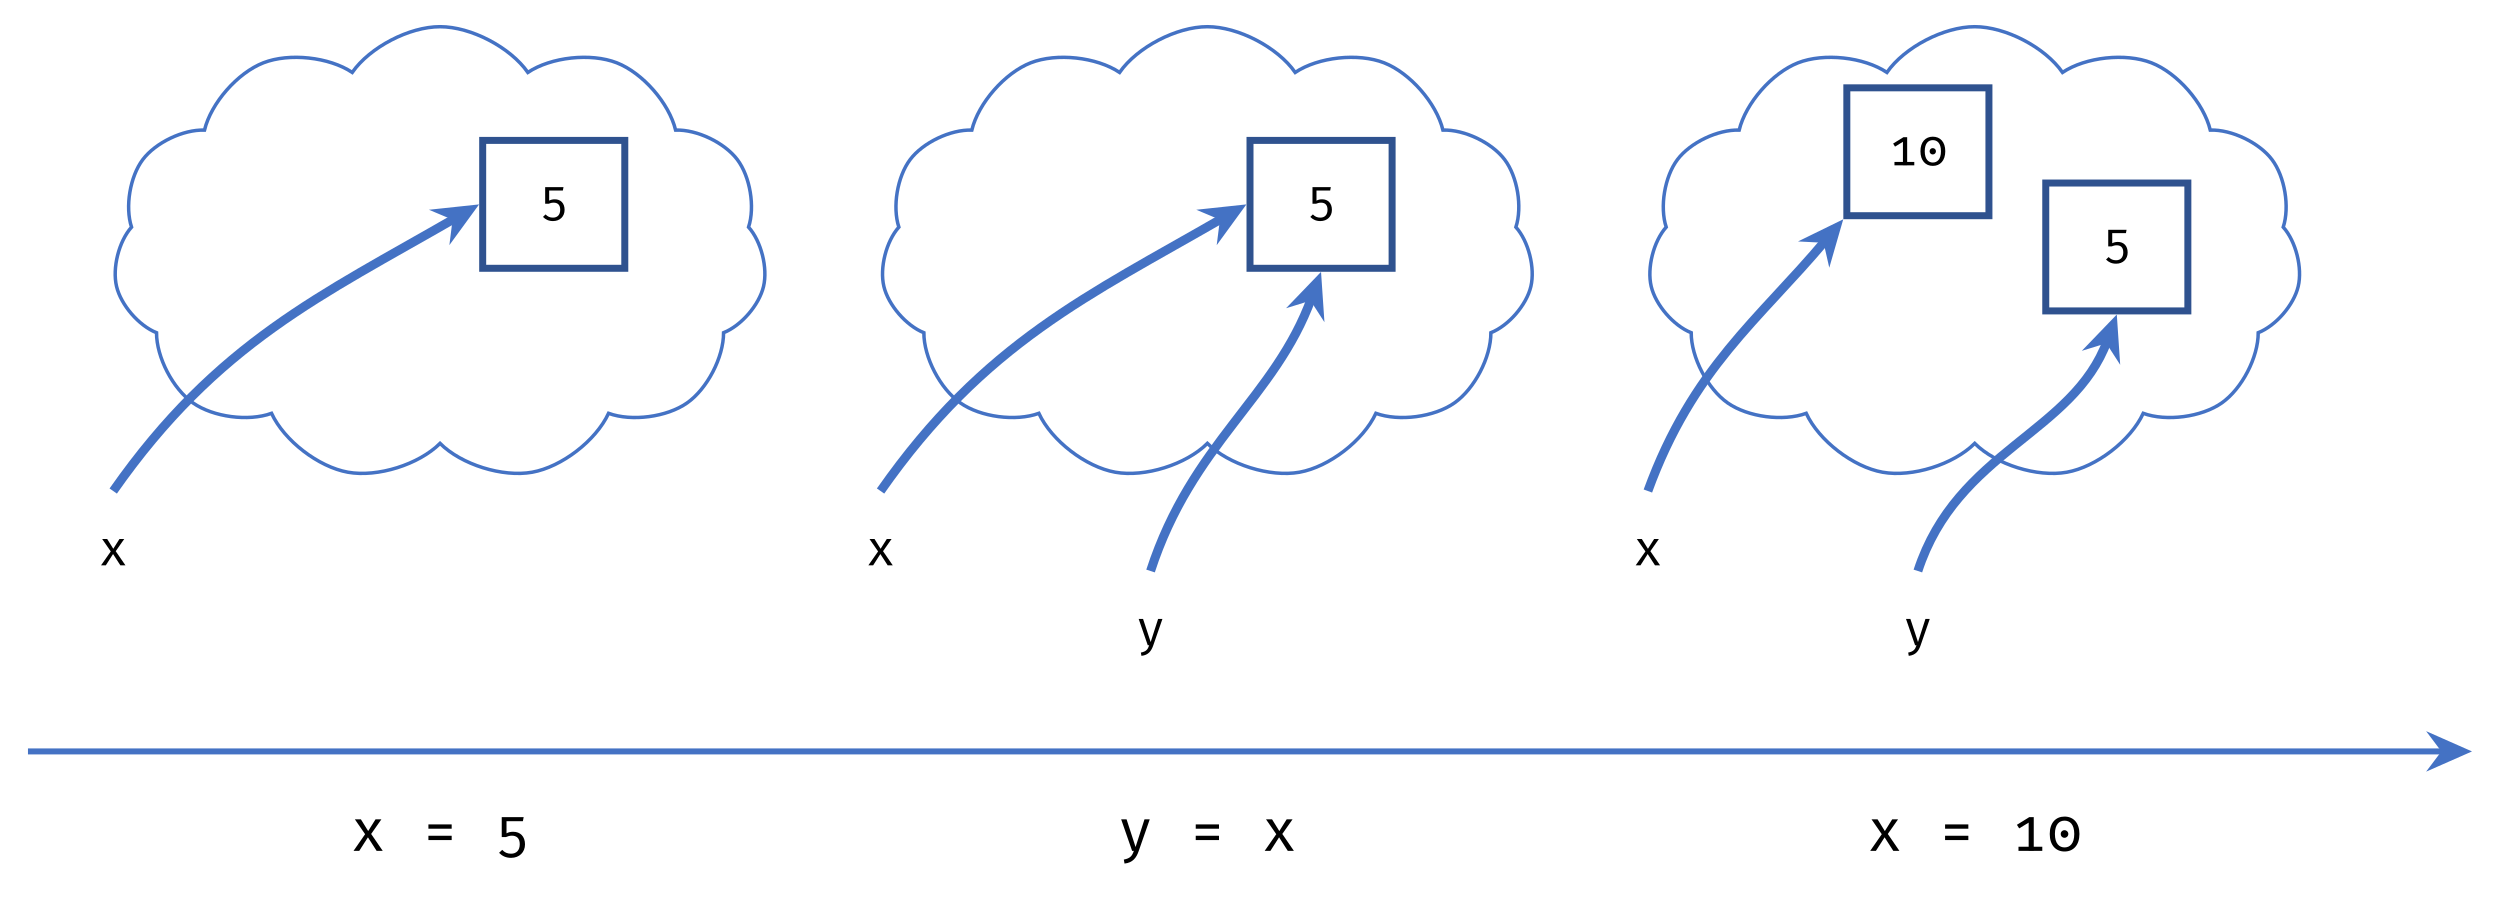
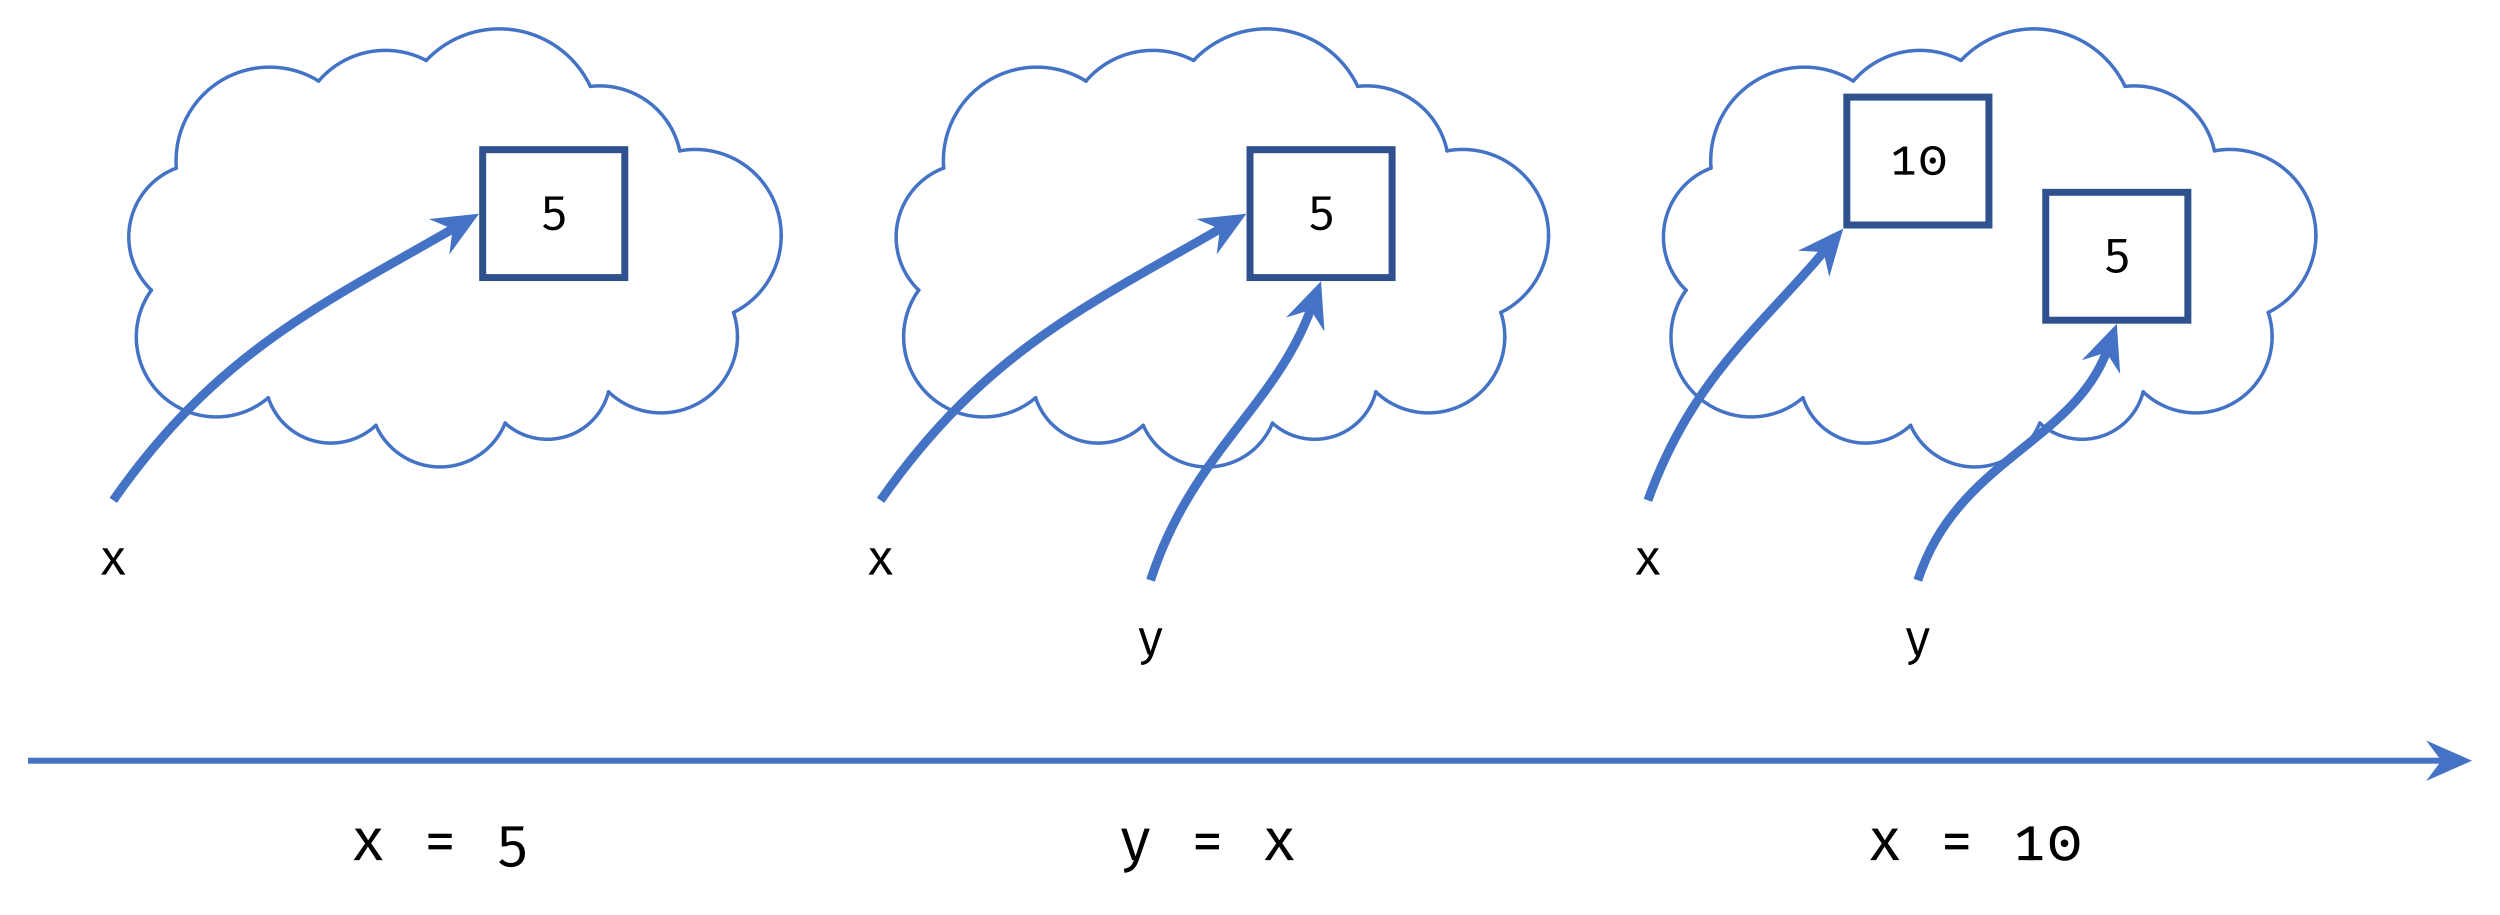
- <svg xmlns="http://www.w3.org/2000/svg" xmlns:xlink="http://www.w3.org/1999/xlink" viewBox="0 0 498.717 180.569">
+ <svg xmlns="http://www.w3.org/2000/svg" xmlns:xlink="http://www.w3.org/1999/xlink" viewBox="0 0 498.717 182.421">
  <defs>
    <g>
      <g id="glyph-0-0">
        <path d="M 4.938 -5.609 L 1.281 -5.609 L 1.281 -2.297 L 1.969 -2.297 C 2.297 -2.422 2.562 -2.516 2.984 -2.516 C 3.703 -2.516 4.281 -2.156 4.281 -1.109 C 4.281 -0.094 3.734 0.469 2.844 0.469 C 2.203 0.469 1.781 0.266 1.359 -0.172 L 0.844 0.328 C 1.359 0.844 1.969 1.156 2.844 1.156 C 4.234 1.156 5.156 0.234 5.156 -1.078 C 5.156 -2.406 4.375 -3.188 3.203 -3.188 C 2.781 -3.188 2.438 -3.109 2.078 -2.922 L 2.078 -4.938 L 4.812 -4.938 Z M 4.938 -5.609 " />
      </g>
      <g id="glyph-0-1">
        <path d="M 1.516 0 L 2.953 -2.25 L 4.406 0 L 5.422 0 L 3.484 -2.812 L 5.188 -5.25 L 4.234 -5.25 L 3 -3.297 L 1.781 -5.25 L 0.781 -5.25 L 2.5 -2.766 L 0.562 0 Z M 1.516 0 " />
      </g>
      <g id="glyph-0-2">
        <path d="M 5.359 -5.25 L 4.5 -5.25 L 3.016 -0.641 L 1.5 -5.25 L 0.625 -5.25 L 2.438 0 L 2.719 0 C 2.453 0.812 2.141 1.25 1.062 1.453 L 1.172 2.109 C 2.578 1.969 3.156 1.109 3.531 0.031 Z M 5.359 -5.25 " />
      </g>
      <g id="glyph-0-3">
        <path d="M 5.266 -0.688 L 3.844 -0.688 L 3.844 -5.609 L 3.094 -5.609 L 1.047 -4.344 L 1.422 -3.734 L 3 -4.703 L 3 -0.688 L 1.312 -0.688 L 1.312 0 L 3 0 L 3 0.016 L 3.844 0.016 L 3.844 0 L 5.266 0 Z M 5.266 -0.688 " />
      </g>
      <g id="glyph-0-4">
        <path d="M 2.984 -5.719 C 1.531 -5.719 0.516 -4.672 0.516 -2.812 C 0.516 -0.953 1.531 0.109 2.984 0.109 C 4.453 0.109 5.469 -0.953 5.469 -2.812 C 5.469 -4.672 4.453 -5.719 2.984 -5.719 Z M 2.984 -5.031 C 3.844 -5.031 4.609 -4.453 4.609 -2.812 C 4.609 -1.172 3.844 -0.562 2.984 -0.562 C 2.141 -0.562 1.375 -1.172 1.375 -2.812 C 1.375 -4.453 2.141 -5.031 2.984 -5.031 Z M 2.969 -3.438 C 2.609 -3.438 2.344 -3.156 2.344 -2.812 C 2.344 -2.453 2.609 -2.172 2.969 -2.172 C 3.344 -2.172 3.609 -2.453 3.609 -2.812 C 3.609 -3.156 3.344 -3.438 2.969 -3.438 Z M 2.969 -3.438 " />
      </g>
      <g id="glyph-1-0">
        <path d="M 1.812 0 L 3.547 -2.703 L 5.281 0 L 6.5 0 L 4.188 -3.375 L 6.234 -6.297 L 5.062 -6.297 L 3.594 -3.953 L 2.141 -6.297 L 0.938 -6.297 L 2.984 -3.328 L 0.672 0 Z M 1.812 0 " />
      </g>
      <g id="glyph-1-1">
        <path d="M 5.906 -5.281 L 1.266 -5.281 L 1.266 -4.422 L 5.906 -4.422 Z M 5.906 -3.016 L 1.266 -3.016 L 1.266 -2.156 L 5.906 -2.156 Z M 5.906 -3.016 " />
      </g>
      <g id="glyph-1-2">
        <path d="M 5.922 -6.734 L 1.547 -6.734 L 1.547 -2.75 L 2.359 -2.75 C 2.75 -2.906 3.078 -3.031 3.578 -3.031 C 4.453 -3.031 5.141 -2.578 5.141 -1.328 C 5.141 -0.109 4.469 0.562 3.406 0.562 C 2.641 0.562 2.125 0.312 1.641 -0.203 L 1.016 0.391 C 1.641 1.016 2.359 1.391 3.406 1.391 C 5.062 1.391 6.188 0.281 6.188 -1.297 C 6.188 -2.875 5.25 -3.812 3.844 -3.812 C 3.328 -3.812 2.922 -3.734 2.5 -3.5 L 2.5 -5.922 L 5.766 -5.922 Z M 5.922 -6.734 " />
      </g>
      <g id="glyph-1-3">
        <path d="M 6.438 -6.297 L 5.391 -6.297 L 3.609 -0.766 L 1.812 -6.297 L 0.734 -6.297 L 2.922 0 L 3.266 0 C 2.938 0.969 2.562 1.5 1.266 1.734 L 1.406 2.531 C 3.078 2.359 3.797 1.328 4.234 0.031 Z M 6.438 -6.297 " />
      </g>
      <g id="glyph-1-4">
        <path d="M 6.312 -0.828 L 4.609 -0.828 L 4.609 -6.734 L 3.719 -6.734 L 1.25 -5.203 L 1.703 -4.484 L 3.594 -5.641 L 3.594 -0.828 L 1.562 -0.828 L 1.562 0 L 3.594 0 L 3.594 0.016 L 4.609 0.016 L 4.609 0 L 6.312 0 Z M 6.312 -0.828 " />
      </g>
      <g id="glyph-1-5">
        <path d="M 3.578 -6.844 C 1.828 -6.844 0.625 -5.594 0.625 -3.375 C 0.625 -1.141 1.828 0.125 3.578 0.125 C 5.344 0.125 6.547 -1.141 6.547 -3.375 C 6.547 -5.594 5.344 -6.844 3.578 -6.844 Z M 3.578 -6.031 C 4.609 -6.031 5.516 -5.328 5.516 -3.375 C 5.516 -1.406 4.609 -0.688 3.578 -0.688 C 2.562 -0.688 1.656 -1.406 1.656 -3.375 C 1.656 -5.328 2.562 -6.031 3.578 -6.031 Z M 3.562 -4.125 C 3.125 -4.125 2.812 -3.797 2.812 -3.375 C 2.812 -2.938 3.125 -2.609 3.562 -2.609 C 4 -2.609 4.328 -2.938 4.328 -3.375 C 4.328 -3.797 4 -4.125 3.562 -4.125 Z M 3.562 -4.125 " />
      </g>
    </g>
    <clipPath id="clip-0">
-       <path clip-rule="nonzero" d="M 468 130 L 498.719 130 L 498.719 170 L 468 170 Z M 468 130 " />
+       <path clip-rule="nonzero" d="M 468 132 L 498.719 132 L 498.719 172 L 468 172 Z M 468 132 " />
    </clipPath>
  </defs>
-   <path fill="none" stroke-width="1.196" stroke-linecap="butt" stroke-linejoin="miter" stroke="rgb(26.668%,44.707%,76.862%)" stroke-opacity="1" stroke-miterlimit="10" d="M -82.206 -99.214 L 399.681 -99.214 " transform="matrix(1,0,0,-1,87.784,50.684)" />
-   <path fill-rule="nonzero" fill="rgb(26.668%,44.707%,76.862%)" fill-opacity="1" d="M 491.652 149.898 L 485.832 147.328 L 487.766 149.898 L 485.832 152.465 Z M 491.652 149.898 " />
+   <path fill="none" stroke-width="1.196" stroke-linecap="butt" stroke-linejoin="miter" stroke="rgb(26.668%,44.707%,76.862%)" stroke-opacity="1" stroke-miterlimit="10" d="M -82.206 -99.214 L 399.681 -99.214 " transform="matrix(1,0,0,-1,87.784,52.536)" />
+   <path fill-rule="nonzero" fill="rgb(26.668%,44.707%,76.862%)" fill-opacity="1" d="M 491.652 151.75 L 485.832 149.184 L 487.766 151.75 L 485.832 154.316 Z M 491.652 151.75 " />
  <g clip-path="url(#clip-0)">
-     <path fill="none" stroke-width="1.196" stroke-linecap="butt" stroke-linejoin="miter" stroke="rgb(26.668%,44.707%,76.862%)" stroke-opacity="1" stroke-miterlimit="10" d="M 7.58 -0.001 L 1.76 2.57 L 3.693 -0.001 L 1.76 -2.567 Z M 7.58 -0.001 " transform="matrix(1,0,0,-1,484.0725,149.8978)" />
+     <path fill="none" stroke-width="1.196" stroke-linecap="butt" stroke-linejoin="miter" stroke="rgb(26.668%,44.707%,76.862%)" stroke-opacity="1" stroke-miterlimit="10" d="M 7.58 -0 L 1.76 2.566 L 3.693 -0 L 1.76 -2.567 Z M 7.58 -0 " transform="matrix(1,0,0,-1,484.0725,151.7498)" />
  </g>
-   <path fill="none" stroke-width="0.697" stroke-linecap="butt" stroke-linejoin="miter" stroke="rgb(26.668%,44.707%,76.862%)" stroke-opacity="1" stroke-miterlimit="10" d="M 17.517 36.239 C 13.989 41.274 6.146 45.356 0.001 45.356 C -6.147 45.356 -13.991 41.274 -17.518 36.239 C -22.136 39.313 -30.073 40.172 -35.241 38.157 C -40.413 36.137 -45.682 30.125 -46.991 24.731 C -51.237 24.875 -56.749 22.239 -59.304 18.844 C -61.854 15.45 -62.862 9.414 -61.546 5.375 C -64.073 2.539 -65.409 -2.757 -64.534 -6.453 C -63.659 -10.148 -60.089 -14.285 -56.561 -15.687 C -56.561 -20.605 -53.3 -26.878 -49.276 -29.699 C -45.253 -32.519 -38.237 -33.449 -33.616 -31.773 C -31.096 -37.207 -24.268 -42.464 -18.37 -43.519 C -12.472 -44.57 -4.245 -41.996 0.001 -37.769 C 4.243 -41.996 12.47 -44.57 18.368 -43.519 C 24.267 -42.468 31.095 -37.207 33.618 -31.773 C 38.236 -33.449 45.247 -32.523 49.271 -29.703 C 53.294 -26.882 56.56 -20.605 56.56 -15.687 C 60.087 -14.285 63.657 -10.152 64.532 -6.457 C 65.407 -2.761 64.071 2.539 61.544 5.375 C 62.864 9.414 61.861 15.442 59.31 18.836 C 56.755 22.231 51.236 24.875 46.993 24.731 C 45.681 30.125 40.423 36.137 35.251 38.157 C 30.079 40.172 22.138 39.317 17.517 36.239 Z M 17.517 36.239 " transform="matrix(1,0,0,-1,87.784,50.684)" />
-   <path fill-rule="nonzero" fill="rgb(100%,100%,100%)" fill-opacity="1" stroke-width="1.395" stroke-linecap="butt" stroke-linejoin="miter" stroke="rgb(18.43%,32.158%,56.078%)" stroke-opacity="1" stroke-miterlimit="10" d="M 8.505 -2.836 L 36.853 -2.836 L 36.853 22.676 L 8.505 22.676 Z M 8.505 -2.836 " transform="matrix(1,0,0,-1,87.784,50.684)" />
+   <path fill="none" stroke-width="0.697" stroke-linecap="round" stroke-linejoin="miter" stroke="rgb(26.668%,44.707%,76.862%)" stroke-opacity="1" stroke-miterlimit="10" d="M 68.06 5.559 C 68.06 11.692 64.786 17.36 59.478 20.427 C 55.954 22.462 51.821 23.177 47.818 22.446 " transform="matrix(1,0,0,-1,87.784,52.536)" />
+   <path fill="none" stroke-width="0.697" stroke-linecap="round" stroke-linejoin="miter" stroke="rgb(26.668%,44.707%,76.862%)" stroke-opacity="1" stroke-miterlimit="10" d="M 58.556 -9.804 C 64.38 -6.902 68.064 -0.952 68.064 5.556 " transform="matrix(1,0,0,-1,87.784,52.536)" />
+   <path fill="none" stroke-width="0.697" stroke-linecap="round" stroke-linejoin="miter" stroke="rgb(26.668%,44.707%,76.862%)" stroke-opacity="1" stroke-miterlimit="10" d="M 47.821 22.446 C 46.068 30.677 38.357 36.235 29.993 35.302 " transform="matrix(1,0,0,-1,87.784,52.536)" />
+   <path fill="none" stroke-width="0.697" stroke-linecap="round" stroke-linejoin="miter" stroke="rgb(26.668%,44.707%,76.862%)" stroke-opacity="1" stroke-miterlimit="10" d="M 29.989 35.302 C 26.919 41.782 20.622 46.134 13.474 46.716 C 7.4 47.208 1.427 44.911 -2.753 40.477 " transform="matrix(1,0,0,-1,87.784,52.536)" />
+   <path fill="none" stroke-width="0.697" stroke-linecap="round" stroke-linejoin="miter" stroke="rgb(26.668%,44.707%,76.862%)" stroke-opacity="1" stroke-miterlimit="10" d="M -2.757 40.477 C -9.991 44.274 -18.897 42.571 -24.218 36.368 " transform="matrix(1,0,0,-1,87.784,52.536)" />
+   <path fill="none" stroke-width="0.697" stroke-linecap="round" stroke-linejoin="miter" stroke="rgb(26.668%,44.707%,76.862%)" stroke-opacity="1" stroke-miterlimit="10" d="M -24.221 36.368 C -32.999 41.774 -44.491 39.04 -49.897 30.266 C -51.971 26.899 -52.921 22.954 -52.608 19.013 " transform="matrix(1,0,0,-1,87.784,52.536)" />
+   <path fill="none" stroke-width="0.697" stroke-linecap="round" stroke-linejoin="miter" stroke="rgb(26.668%,44.707%,76.862%)" stroke-opacity="1" stroke-miterlimit="10" d="M -52.604 19.009 C -60.202 16.118 -64.018 7.614 -61.128 0.016 C -60.354 -2.011 -59.143 -3.843 -57.581 -5.351 " transform="matrix(1,0,0,-1,87.784,52.536)" />
+   <path fill="none" stroke-width="0.697" stroke-linecap="round" stroke-linejoin="miter" stroke="rgb(26.668%,44.707%,76.862%)" stroke-opacity="1" stroke-miterlimit="10" d="M -57.585 -5.351 C -62.733 -12.503 -61.108 -22.48 -53.956 -27.632 C -47.987 -31.929 -39.858 -31.593 -34.264 -26.819 " transform="matrix(1,0,0,-1,87.784,52.536)" />
+   <path fill="none" stroke-width="0.697" stroke-linecap="round" stroke-linejoin="miter" stroke="rgb(26.668%,44.707%,76.862%)" stroke-opacity="1" stroke-miterlimit="10" d="M -34.264 -26.823 C -32.796 -31.28 -29.061 -34.624 -24.464 -35.581 C -20.276 -36.456 -15.925 -35.237 -12.8 -32.316 " transform="matrix(1,0,0,-1,87.784,52.536)" />
+   <path fill="none" stroke-width="0.697" stroke-linecap="round" stroke-linejoin="miter" stroke="rgb(26.668%,44.707%,76.862%)" stroke-opacity="1" stroke-miterlimit="10" d="M -12.796 -32.319 C -9.639 -39.386 -1.35 -42.554 5.716 -39.394 C 9.017 -37.921 11.626 -35.222 12.986 -31.87 " transform="matrix(1,0,0,-1,87.784,52.536)" />
+   <path fill="none" stroke-width="0.697" stroke-linecap="round" stroke-linejoin="miter" stroke="rgb(26.668%,44.707%,76.862%)" stroke-opacity="1" stroke-miterlimit="10" d="M 12.986 -31.87 C 18.154 -36.523 26.111 -36.109 30.763 -30.941 C 32.126 -29.429 33.103 -27.605 33.607 -25.636 " transform="matrix(1,0,0,-1,87.784,52.536)" />
+   <path fill="none" stroke-width="0.697" stroke-linecap="round" stroke-linejoin="miter" stroke="rgb(26.668%,44.707%,76.862%)" stroke-opacity="1" stroke-miterlimit="10" d="M 59.333 -14.609 C 59.333 -12.976 59.068 -11.355 58.556 -9.804 " transform="matrix(1,0,0,-1,87.784,52.536)" />
+   <path fill="none" stroke-width="0.697" stroke-linecap="round" stroke-linejoin="miter" stroke="rgb(26.668%,44.707%,76.862%)" stroke-opacity="1" stroke-miterlimit="10" d="M 33.607 -25.636 C 39.7 -31.433 49.337 -31.194 55.134 -25.105 C 57.829 -22.273 59.333 -18.515 59.333 -14.605 " transform="matrix(1,0,0,-1,87.784,52.536)" />
+   <path fill-rule="nonzero" fill="rgb(100%,100%,100%)" fill-opacity="1" stroke-width="1.395" stroke-linecap="butt" stroke-linejoin="miter" stroke="rgb(18.43%,32.158%,56.078%)" stroke-opacity="1" stroke-miterlimit="10" d="M 8.505 -2.835 L 36.853 -2.835 L 36.853 22.677 L 8.505 22.677 Z M 8.505 -2.835 " transform="matrix(1,0,0,-1,87.784,52.536)" />
  <g fill="rgb(0%,0%,0%)" fill-opacity="1">
-     <use xlink:href="#glyph-0-0" x="107.472" y="42.945" />
+     <use xlink:href="#glyph-0-0" x="107.472" y="44.797" />
  </g>
  <g fill="rgb(0%,0%,0%)" fill-opacity="1">
-     <use xlink:href="#glyph-0-1" x="19.598" y="112.77" />
+     <use xlink:href="#glyph-0-1" x="19.598" y="114.622" />
  </g>
-   <path fill="none" stroke-width="1.793" stroke-linecap="butt" stroke-linejoin="miter" stroke="rgb(26.668%,44.707%,76.862%)" stroke-opacity="1" stroke-miterlimit="10" d="M -65.198 -47.269 C -44.421 -17.601 -23.561 -8.191 2.997 7.145 " transform="matrix(1,0,0,-1,87.784,50.684)" />
-   <path fill-rule="nonzero" fill="rgb(26.668%,44.707%,76.862%)" fill-opacity="1" stroke-width="1.531" stroke-linecap="butt" stroke-linejoin="miter" stroke="rgb(26.668%,44.707%,76.862%)" stroke-opacity="1" stroke-miterlimit="10" d="M 7.161 -0.002 L 2.251 2.174 L 3.901 -0 L 2.253 -2.175 Z M 7.161 -0.002 " transform="matrix(0.86601,-0.49998,-0.49998,-0.86601,87.73517,45.29778)" />
+   <path fill="none" stroke-width="1.793" stroke-linecap="butt" stroke-linejoin="miter" stroke="rgb(26.668%,44.707%,76.862%)" stroke-opacity="1" stroke-miterlimit="10" d="M -65.198 -47.273 C -44.421 -17.601 -23.561 -8.191 2.997 7.145 " transform="matrix(1,0,0,-1,87.784,52.536)" />
+   <path fill-rule="nonzero" fill="rgb(26.668%,44.707%,76.862%)" fill-opacity="1" stroke-width="1.531" stroke-linecap="butt" stroke-linejoin="miter" stroke="rgb(26.668%,44.707%,76.862%)" stroke-opacity="1" stroke-miterlimit="10" d="M 7.161 -0.001 L 2.252 2.175 L 3.901 0 L 2.253 -2.174 Z M 7.161 -0.001 " transform="matrix(0.86601,-0.49998,-0.49998,-0.86601,87.73517,47.14978)" />
  <g fill="rgb(0%,0%,0%)" fill-opacity="1">
-     <use xlink:href="#glyph-1-0" x="69.851" y="169.739" />
+     <use xlink:href="#glyph-1-0" x="69.851" y="171.591" />
  </g>
  <g fill="rgb(0%,0%,0%)" fill-opacity="1">
-     <use xlink:href="#glyph-1-1" x="84.197" y="169.739" />
+     <use xlink:href="#glyph-1-1" x="84.197" y="171.591" />
  </g>
  <g fill="rgb(0%,0%,0%)" fill-opacity="1">
-     <use xlink:href="#glyph-1-2" x="98.543" y="169.739" />
+     <use xlink:href="#glyph-1-2" x="98.543" y="171.591" />
  </g>
-   <path fill="none" stroke-width="0.697" stroke-linecap="butt" stroke-linejoin="miter" stroke="rgb(26.668%,44.707%,76.862%)" stroke-opacity="1" stroke-miterlimit="10" d="M 170.591 36.239 C 167.064 41.274 159.22 45.356 153.071 45.356 C 146.927 45.356 139.083 41.274 135.556 36.239 C 130.939 39.313 123.001 40.172 117.829 38.157 C 112.661 36.137 107.392 30.125 106.079 24.731 C 101.833 24.875 96.321 22.239 93.771 18.844 C 91.216 15.45 90.208 9.414 91.525 5.375 C 89.001 2.539 87.661 -2.757 88.536 -6.453 C 89.411 -10.148 92.986 -14.285 96.513 -15.687 C 96.509 -20.605 99.771 -26.878 103.798 -29.699 C 107.821 -32.519 114.837 -33.449 119.454 -31.773 C 121.978 -37.207 128.806 -42.464 134.704 -43.519 C 140.599 -44.57 148.829 -41.996 153.071 -37.769 C 157.318 -41.996 165.544 -44.57 171.439 -43.519 C 177.337 -42.468 184.169 -37.207 186.689 -31.773 C 191.31 -33.449 198.318 -32.523 202.341 -29.703 C 206.368 -26.882 209.634 -20.605 209.63 -15.687 C 213.161 -14.285 216.732 -10.152 217.607 -6.457 C 218.482 -2.761 217.142 2.539 214.618 5.375 C 215.935 9.414 214.935 15.442 212.38 18.836 C 209.829 22.231 204.31 24.875 200.064 24.731 C 198.751 30.125 193.493 36.137 188.321 38.157 C 183.15 40.172 175.208 39.317 170.591 36.239 Z M 170.591 36.239 " transform="matrix(1,0,0,-1,87.784,50.684)" />
-   <path fill-rule="nonzero" fill="rgb(100%,100%,100%)" fill-opacity="1" stroke-width="1.395" stroke-linecap="butt" stroke-linejoin="miter" stroke="rgb(18.43%,32.158%,56.078%)" stroke-opacity="1" stroke-miterlimit="10" d="M 161.575 -2.836 L 189.923 -2.836 L 189.923 22.676 L 161.575 22.676 Z M 161.575 -2.836 " transform="matrix(1,0,0,-1,87.784,50.684)" />
+   <path fill="none" stroke-width="0.697" stroke-linecap="round" stroke-linejoin="miter" stroke="rgb(26.668%,44.707%,76.862%)" stroke-opacity="1" stroke-miterlimit="10" d="M 221.134 5.559 C 221.134 11.692 217.861 17.36 212.548 20.427 C 209.029 22.462 204.892 23.177 200.892 22.446 " transform="matrix(1,0,0,-1,87.784,52.536)" />
+   <path fill="none" stroke-width="0.697" stroke-linecap="round" stroke-linejoin="miter" stroke="rgb(26.668%,44.707%,76.862%)" stroke-opacity="1" stroke-miterlimit="10" d="M 211.63 -9.804 C 217.454 -6.902 221.138 -0.952 221.138 5.556 " transform="matrix(1,0,0,-1,87.784,52.536)" />
+   <path fill="none" stroke-width="0.697" stroke-linecap="round" stroke-linejoin="miter" stroke="rgb(26.668%,44.707%,76.862%)" stroke-opacity="1" stroke-miterlimit="10" d="M 200.892 22.446 C 199.142 30.677 191.431 36.235 183.068 35.302 " transform="matrix(1,0,0,-1,87.784,52.536)" />
+   <path fill="none" stroke-width="0.697" stroke-linecap="round" stroke-linejoin="miter" stroke="rgb(26.668%,44.707%,76.862%)" stroke-opacity="1" stroke-miterlimit="10" d="M 183.064 35.302 C 179.993 41.782 173.693 46.134 166.548 46.716 C 160.474 47.208 154.501 44.911 150.318 40.477 " transform="matrix(1,0,0,-1,87.784,52.536)" />
+   <path fill="none" stroke-width="0.697" stroke-linecap="round" stroke-linejoin="miter" stroke="rgb(26.668%,44.707%,76.862%)" stroke-opacity="1" stroke-miterlimit="10" d="M 150.318 40.477 C 143.079 44.274 134.177 42.571 128.853 36.368 " transform="matrix(1,0,0,-1,87.784,52.536)" />
+   <path fill="none" stroke-width="0.697" stroke-linecap="round" stroke-linejoin="miter" stroke="rgb(26.668%,44.707%,76.862%)" stroke-opacity="1" stroke-miterlimit="10" d="M 128.849 36.368 C 120.075 41.774 108.579 39.04 103.177 30.266 C 101.103 26.899 100.153 22.954 100.462 19.013 " transform="matrix(1,0,0,-1,87.784,52.536)" />
+   <path fill="none" stroke-width="0.697" stroke-linecap="round" stroke-linejoin="miter" stroke="rgb(26.668%,44.707%,76.862%)" stroke-opacity="1" stroke-miterlimit="10" d="M 100.466 19.009 C 92.868 16.118 89.056 7.614 91.946 0.016 C 92.716 -2.011 93.931 -3.843 95.489 -5.351 " transform="matrix(1,0,0,-1,87.784,52.536)" />
+   <path fill="none" stroke-width="0.697" stroke-linecap="round" stroke-linejoin="miter" stroke="rgb(26.668%,44.707%,76.862%)" stroke-opacity="1" stroke-miterlimit="10" d="M 95.489 -5.351 C 90.337 -12.503 91.962 -22.48 99.118 -27.632 C 105.083 -31.929 113.216 -31.593 118.806 -26.819 " transform="matrix(1,0,0,-1,87.784,52.536)" />
+   <path fill="none" stroke-width="0.697" stroke-linecap="round" stroke-linejoin="miter" stroke="rgb(26.668%,44.707%,76.862%)" stroke-opacity="1" stroke-miterlimit="10" d="M 118.81 -26.823 C 120.275 -31.28 124.013 -34.624 128.611 -35.581 C 132.798 -36.456 137.15 -35.237 140.275 -32.316 " transform="matrix(1,0,0,-1,87.784,52.536)" />
+   <path fill="none" stroke-width="0.697" stroke-linecap="round" stroke-linejoin="miter" stroke="rgb(26.668%,44.707%,76.862%)" stroke-opacity="1" stroke-miterlimit="10" d="M 140.279 -32.319 C 143.435 -39.386 151.724 -42.554 158.79 -39.394 C 162.091 -37.921 164.696 -35.222 166.056 -31.87 " transform="matrix(1,0,0,-1,87.784,52.536)" />
+   <path fill="none" stroke-width="0.697" stroke-linecap="round" stroke-linejoin="miter" stroke="rgb(26.668%,44.707%,76.862%)" stroke-opacity="1" stroke-miterlimit="10" d="M 166.06 -31.87 C 171.224 -36.523 179.185 -36.109 183.837 -30.941 C 185.2 -29.429 186.177 -27.605 186.681 -25.636 " transform="matrix(1,0,0,-1,87.784,52.536)" />
+   <path fill="none" stroke-width="0.697" stroke-linecap="round" stroke-linejoin="miter" stroke="rgb(26.668%,44.707%,76.862%)" stroke-opacity="1" stroke-miterlimit="10" d="M 212.404 -14.609 C 212.404 -12.976 212.142 -11.355 211.626 -9.804 " transform="matrix(1,0,0,-1,87.784,52.536)" />
+   <path fill="none" stroke-width="0.697" stroke-linecap="round" stroke-linejoin="miter" stroke="rgb(26.668%,44.707%,76.862%)" stroke-opacity="1" stroke-miterlimit="10" d="M 186.681 -25.636 C 192.771 -31.433 202.411 -31.194 208.208 -25.105 C 210.9 -22.273 212.404 -18.515 212.404 -14.605 " transform="matrix(1,0,0,-1,87.784,52.536)" />
+   <path fill-rule="nonzero" fill="rgb(100%,100%,100%)" fill-opacity="1" stroke-width="1.395" stroke-linecap="butt" stroke-linejoin="miter" stroke="rgb(18.43%,32.158%,56.078%)" stroke-opacity="1" stroke-miterlimit="10" d="M 161.575 -2.835 L 189.923 -2.835 L 189.923 22.677 L 161.575 22.677 Z M 161.575 -2.835 " transform="matrix(1,0,0,-1,87.784,52.536)" />
  <g fill="rgb(0%,0%,0%)" fill-opacity="1">
-     <use xlink:href="#glyph-0-0" x="260.543" y="42.945" />
+     <use xlink:href="#glyph-0-0" x="260.543" y="44.797" />
  </g>
  <g fill="rgb(0%,0%,0%)" fill-opacity="1">
-     <use xlink:href="#glyph-0-1" x="172.669" y="112.77" />
+     <use xlink:href="#glyph-0-1" x="172.669" y="114.622" />
  </g>
  <g fill="rgb(0%,0%,0%)" fill-opacity="1">
-     <use xlink:href="#glyph-0-2" x="226.527" y="128.724" />
+     <use xlink:href="#glyph-0-2" x="226.527" y="130.576" />
  </g>
-   <path fill="none" stroke-width="1.793" stroke-linecap="butt" stroke-linejoin="miter" stroke="rgb(26.668%,44.707%,76.862%)" stroke-opacity="1" stroke-miterlimit="10" d="M 87.876 -47.269 C 108.65 -17.601 129.509 -8.191 156.071 7.145 " transform="matrix(1,0,0,-1,87.784,50.684)" />
-   <path fill-rule="nonzero" fill="rgb(26.668%,44.707%,76.862%)" fill-opacity="1" stroke-width="1.531" stroke-linecap="butt" stroke-linejoin="miter" stroke="rgb(26.668%,44.707%,76.862%)" stroke-opacity="1" stroke-miterlimit="10" d="M 7.159 -0 L 2.253 2.174 L 3.902 -0.001 L 2.254 -2.175 Z M 7.159 -0 " transform="matrix(0.86601,-0.49998,-0.49998,-0.86601,240.8078,45.29778)" />
-   <path fill="none" stroke-width="1.793" stroke-linecap="butt" stroke-linejoin="miter" stroke="rgb(26.668%,44.707%,76.862%)" stroke-opacity="1" stroke-miterlimit="10" d="M 141.736 -63.226 C 150.025 -37.711 166.575 -28.742 173.853 -8.75 " transform="matrix(1,0,0,-1,87.784,50.684)" />
-   <path fill-rule="nonzero" fill="rgb(26.668%,44.707%,76.862%)" fill-opacity="1" stroke-width="1.531" stroke-linecap="butt" stroke-linejoin="miter" stroke="rgb(26.668%,44.707%,76.862%)" stroke-opacity="1" stroke-miterlimit="10" d="M 7.161 -0.002 L 2.253 2.173 L 3.901 0 L 2.252 -2.175 Z M 7.161 -0.002 " transform="matrix(0.34201,-0.93968,-0.93968,-0.34201,260.4318,62.7397)" />
+   <path fill="none" stroke-width="1.793" stroke-linecap="butt" stroke-linejoin="miter" stroke="rgb(26.668%,44.707%,76.862%)" stroke-opacity="1" stroke-miterlimit="10" d="M 87.876 -47.273 C 108.65 -17.601 129.509 -8.191 156.071 7.145 " transform="matrix(1,0,0,-1,87.784,52.536)" />
+   <path fill-rule="nonzero" fill="rgb(26.668%,44.707%,76.862%)" fill-opacity="1" stroke-width="1.531" stroke-linecap="butt" stroke-linejoin="miter" stroke="rgb(26.668%,44.707%,76.862%)" stroke-opacity="1" stroke-miterlimit="10" d="M 7.159 -0 L 2.253 2.174 L 3.902 -0.001 L 2.254 -2.175 Z M 7.159 -0 " transform="matrix(0.86601,-0.49998,-0.49998,-0.86601,240.8078,47.14978)" />
+   <path fill="none" stroke-width="1.793" stroke-linecap="butt" stroke-linejoin="miter" stroke="rgb(26.668%,44.707%,76.862%)" stroke-opacity="1" stroke-miterlimit="10" d="M 141.736 -63.226 C 150.025 -37.71 166.575 -28.741 173.853 -8.749 " transform="matrix(1,0,0,-1,87.784,52.536)" />
+   <path fill-rule="nonzero" fill="rgb(26.668%,44.707%,76.862%)" fill-opacity="1" stroke-width="1.531" stroke-linecap="butt" stroke-linejoin="miter" stroke="rgb(26.668%,44.707%,76.862%)" stroke-opacity="1" stroke-miterlimit="10" d="M 7.161 -0.002 L 2.254 2.174 L 3.901 0 L 2.253 -2.175 Z M 7.161 -0.002 " transform="matrix(0.34201,-0.93968,-0.93968,-0.34201,260.4318,64.5917)" />
  <g fill="rgb(0%,0%,0%)" fill-opacity="1">
-     <use xlink:href="#glyph-1-3" x="222.922" y="169.739" />
+     <use xlink:href="#glyph-1-3" x="222.922" y="171.591" />
  </g>
  <g fill="rgb(0%,0%,0%)" fill-opacity="1">
-     <use xlink:href="#glyph-1-1" x="237.268" y="169.739" />
+     <use xlink:href="#glyph-1-1" x="237.268" y="171.591" />
  </g>
  <g fill="rgb(0%,0%,0%)" fill-opacity="1">
-     <use xlink:href="#glyph-1-0" x="251.614" y="169.739" />
+     <use xlink:href="#glyph-1-0" x="251.614" y="171.591" />
  </g>
-   <path fill="none" stroke-width="0.697" stroke-linecap="butt" stroke-linejoin="miter" stroke="rgb(26.668%,44.707%,76.862%)" stroke-opacity="1" stroke-miterlimit="10" d="M 323.661 36.239 C 320.138 41.274 312.294 45.356 306.146 45.356 C 299.997 45.356 292.154 41.274 288.63 36.239 C 284.009 39.313 276.075 40.172 270.904 38.157 C 265.736 36.137 260.466 30.125 259.154 24.731 C 254.907 24.875 249.396 22.239 246.841 18.844 C 244.29 15.45 243.282 9.414 244.599 5.375 C 242.075 2.539 240.736 -2.757 241.611 -6.453 C 242.486 -10.148 246.056 -14.285 249.587 -15.687 C 249.583 -20.605 252.845 -26.878 256.868 -29.699 C 260.896 -32.519 267.911 -33.449 272.529 -31.773 C 275.052 -37.207 281.876 -42.464 287.775 -43.519 C 293.673 -44.57 301.9 -41.996 306.146 -37.769 C 310.392 -41.996 318.614 -44.57 324.513 -43.519 C 330.411 -42.468 337.239 -37.207 339.763 -31.773 C 344.38 -33.449 351.392 -32.523 355.415 -29.703 C 359.439 -26.882 362.708 -20.605 362.704 -15.687 C 366.232 -14.285 369.802 -10.152 370.677 -6.457 C 371.552 -2.761 370.216 2.539 367.693 5.375 C 369.009 9.414 368.005 15.442 365.454 18.836 C 362.9 22.231 357.384 24.875 353.138 24.731 C 351.825 30.125 346.568 36.137 341.396 38.157 C 336.224 40.172 328.282 39.317 323.661 36.239 Z M 323.661 36.239 " transform="matrix(1,0,0,-1,87.784,50.684)" />
-   <path fill-rule="nonzero" fill="rgb(100%,100%,100%)" fill-opacity="1" stroke-width="1.395" stroke-linecap="butt" stroke-linejoin="miter" stroke="rgb(18.43%,32.158%,56.078%)" stroke-opacity="1" stroke-miterlimit="10" d="M 280.634 7.653 L 308.982 7.653 L 308.982 33.164 L 280.634 33.164 Z M 280.634 7.653 " transform="matrix(1,0,0,-1,87.784,50.684)" />
+   <path fill="none" stroke-width="0.697" stroke-linecap="round" stroke-linejoin="miter" stroke="rgb(26.668%,44.707%,76.862%)" stroke-opacity="1" stroke-miterlimit="10" d="M 374.208 5.559 C 374.208 11.692 370.935 17.36 365.622 20.427 C 362.099 22.462 357.966 23.177 353.966 22.446 " transform="matrix(1,0,0,-1,87.784,52.536)" />
+   <path fill="none" stroke-width="0.697" stroke-linecap="round" stroke-linejoin="miter" stroke="rgb(26.668%,44.707%,76.862%)" stroke-opacity="1" stroke-miterlimit="10" d="M 364.7 -9.804 C 370.525 -6.902 374.208 -0.952 374.208 5.556 " transform="matrix(1,0,0,-1,87.784,52.536)" />
+   <path fill="none" stroke-width="0.697" stroke-linecap="round" stroke-linejoin="miter" stroke="rgb(26.668%,44.707%,76.862%)" stroke-opacity="1" stroke-miterlimit="10" d="M 353.966 22.446 C 352.216 30.677 344.505 36.235 336.142 35.302 " transform="matrix(1,0,0,-1,87.784,52.536)" />
+   <path fill="none" stroke-width="0.697" stroke-linecap="round" stroke-linejoin="miter" stroke="rgb(26.668%,44.707%,76.862%)" stroke-opacity="1" stroke-miterlimit="10" d="M 336.138 35.302 C 333.064 41.782 326.767 46.134 319.618 46.716 C 313.544 47.208 307.571 44.911 303.392 40.477 " transform="matrix(1,0,0,-1,87.784,52.536)" />
+   <path fill="none" stroke-width="0.697" stroke-linecap="round" stroke-linejoin="miter" stroke="rgb(26.668%,44.707%,76.862%)" stroke-opacity="1" stroke-miterlimit="10" d="M 303.392 40.477 C 296.154 44.274 287.251 42.571 281.927 36.368 " transform="matrix(1,0,0,-1,87.784,52.536)" />
+   <path fill="none" stroke-width="0.697" stroke-linecap="round" stroke-linejoin="miter" stroke="rgb(26.668%,44.707%,76.862%)" stroke-opacity="1" stroke-miterlimit="10" d="M 281.923 36.368 C 273.15 41.774 261.654 39.04 256.251 30.266 C 254.177 26.899 253.224 22.954 253.536 19.013 " transform="matrix(1,0,0,-1,87.784,52.536)" />
+   <path fill="none" stroke-width="0.697" stroke-linecap="round" stroke-linejoin="miter" stroke="rgb(26.668%,44.707%,76.862%)" stroke-opacity="1" stroke-miterlimit="10" d="M 253.54 19.009 C 245.943 16.118 242.126 7.614 245.021 0.016 C 245.79 -2.011 247.001 -3.843 248.564 -5.351 " transform="matrix(1,0,0,-1,87.784,52.536)" />
+   <path fill="none" stroke-width="0.697" stroke-linecap="round" stroke-linejoin="miter" stroke="rgb(26.668%,44.707%,76.862%)" stroke-opacity="1" stroke-miterlimit="10" d="M 248.564 -5.351 C 243.411 -12.503 245.036 -22.48 252.193 -27.632 C 258.157 -31.929 266.286 -31.593 271.88 -26.819 " transform="matrix(1,0,0,-1,87.784,52.536)" />
+   <path fill="none" stroke-width="0.697" stroke-linecap="round" stroke-linejoin="miter" stroke="rgb(26.668%,44.707%,76.862%)" stroke-opacity="1" stroke-miterlimit="10" d="M 271.884 -26.823 C 273.349 -31.28 277.087 -34.624 281.681 -35.581 C 285.868 -36.456 290.224 -35.237 293.349 -32.316 " transform="matrix(1,0,0,-1,87.784,52.536)" />
+   <path fill="none" stroke-width="0.697" stroke-linecap="round" stroke-linejoin="miter" stroke="rgb(26.668%,44.707%,76.862%)" stroke-opacity="1" stroke-miterlimit="10" d="M 293.349 -32.319 C 296.509 -39.386 304.794 -42.554 311.861 -39.394 C 315.165 -37.921 317.771 -35.222 319.13 -31.87 " transform="matrix(1,0,0,-1,87.784,52.536)" />
+   <path fill="none" stroke-width="0.697" stroke-linecap="round" stroke-linejoin="miter" stroke="rgb(26.668%,44.707%,76.862%)" stroke-opacity="1" stroke-miterlimit="10" d="M 319.13 -31.87 C 324.298 -36.523 332.259 -36.109 336.911 -30.941 C 338.271 -29.429 339.247 -27.605 339.751 -25.636 " transform="matrix(1,0,0,-1,87.784,52.536)" />
+   <path fill="none" stroke-width="0.697" stroke-linecap="round" stroke-linejoin="miter" stroke="rgb(26.668%,44.707%,76.862%)" stroke-opacity="1" stroke-miterlimit="10" d="M 365.478 -14.609 C 365.478 -12.976 365.216 -11.355 364.7 -9.804 " transform="matrix(1,0,0,-1,87.784,52.536)" />
+   <path fill="none" stroke-width="0.697" stroke-linecap="round" stroke-linejoin="miter" stroke="rgb(26.668%,44.707%,76.862%)" stroke-opacity="1" stroke-miterlimit="10" d="M 339.755 -25.636 C 345.845 -31.433 355.486 -31.194 361.282 -25.105 C 363.974 -22.273 365.478 -18.515 365.478 -14.605 " transform="matrix(1,0,0,-1,87.784,52.536)" />
+   <path fill-rule="nonzero" fill="rgb(100%,100%,100%)" fill-opacity="1" stroke-width="1.395" stroke-linecap="butt" stroke-linejoin="miter" stroke="rgb(18.43%,32.158%,56.078%)" stroke-opacity="1" stroke-miterlimit="10" d="M 280.634 7.653 L 308.982 7.653 L 308.982 33.165 L 280.634 33.165 Z M 280.634 7.653 " transform="matrix(1,0,0,-1,87.784,52.536)" />
  <g fill="rgb(0%,0%,0%)" fill-opacity="1">
-     <use xlink:href="#glyph-0-3" x="376.609" y="32.985" />
-     <use xlink:href="#glyph-0-4" x="382.587" y="32.985" />
+     <use xlink:href="#glyph-0-3" x="376.609" y="34.837" />
+     <use xlink:href="#glyph-0-4" x="382.587" y="34.837" />
  </g>
-   <path fill-rule="nonzero" fill="rgb(100%,100%,100%)" fill-opacity="1" stroke-width="1.395" stroke-linecap="butt" stroke-linejoin="miter" stroke="rgb(18.43%,32.158%,56.078%)" stroke-opacity="1" stroke-miterlimit="10" d="M 320.318 -11.339 L 348.665 -11.339 L 348.665 14.172 L 320.318 14.172 Z M 320.318 -11.339 " transform="matrix(1,0,0,-1,87.784,50.684)" />
+   <path fill-rule="nonzero" fill="rgb(100%,100%,100%)" fill-opacity="1" stroke-width="1.395" stroke-linecap="butt" stroke-linejoin="miter" stroke="rgb(18.43%,32.158%,56.078%)" stroke-opacity="1" stroke-miterlimit="10" d="M 320.318 -11.339 L 348.665 -11.339 L 348.665 14.173 L 320.318 14.173 Z M 320.318 -11.339 " transform="matrix(1,0,0,-1,87.784,52.536)" />
  <g fill="rgb(0%,0%,0%)" fill-opacity="1">
-     <use xlink:href="#glyph-0-0" x="419.283" y="51.449" />
+     <use xlink:href="#glyph-0-0" x="419.283" y="53.301" />
  </g>
  <g fill="rgb(0%,0%,0%)" fill-opacity="1">
-     <use xlink:href="#glyph-0-1" x="325.74" y="112.77" />
+     <use xlink:href="#glyph-0-1" x="325.74" y="114.622" />
  </g>
  <g fill="rgb(0%,0%,0%)" fill-opacity="1">
-     <use xlink:href="#glyph-0-2" x="379.598" y="128.724" />
+     <use xlink:href="#glyph-0-2" x="379.598" y="130.576" />
  </g>
-   <path fill="none" stroke-width="1.793" stroke-linecap="butt" stroke-linejoin="miter" stroke="rgb(26.668%,44.707%,76.862%)" stroke-opacity="1" stroke-miterlimit="10" d="M 240.946 -47.269 C 249.884 -22.718 263.142 -13.058 276.368 2.704 " transform="matrix(1,0,0,-1,87.784,50.684)" />
-   <path fill-rule="nonzero" fill="rgb(26.668%,44.707%,76.862%)" fill-opacity="1" stroke-width="1.531" stroke-linecap="butt" stroke-linejoin="miter" stroke="rgb(26.668%,44.707%,76.862%)" stroke-opacity="1" stroke-miterlimit="10" d="M 7.16 -0 L 2.254 2.176 L 3.902 -0.001 L 2.254 -2.174 Z M 7.16 -0 " transform="matrix(0.64278,-0.76602,-0.76602,-0.64278,361.8897,50.67626)" />
-   <path fill="none" stroke-width="1.793" stroke-linecap="butt" stroke-linejoin="miter" stroke="rgb(26.668%,44.707%,76.862%)" stroke-opacity="1" stroke-miterlimit="10" d="M 294.806 -63.226 C 302.618 -39.191 325.849 -35.785 332.595 -17.253 " transform="matrix(1,0,0,-1,87.784,50.684)" />
-   <path fill-rule="nonzero" fill="rgb(26.668%,44.707%,76.862%)" fill-opacity="1" stroke-width="1.531" stroke-linecap="butt" stroke-linejoin="miter" stroke="rgb(26.668%,44.707%,76.862%)" stroke-opacity="1" stroke-miterlimit="10" d="M 7.161 -0.002 L 2.254 2.174 L 3.901 0 L 2.252 -2.175 Z M 7.161 -0.002 " transform="matrix(0.34201,-0.93968,-0.93968,-0.34201,419.1741,71.24383)" />
+   <path fill="none" stroke-width="1.793" stroke-linecap="butt" stroke-linejoin="miter" stroke="rgb(26.668%,44.707%,76.862%)" stroke-opacity="1" stroke-miterlimit="10" d="M 240.946 -47.273 C 249.884 -22.718 263.142 -13.058 276.368 2.704 " transform="matrix(1,0,0,-1,87.784,52.536)" />
+   <path fill-rule="nonzero" fill="rgb(26.668%,44.707%,76.862%)" fill-opacity="1" stroke-width="1.531" stroke-linecap="butt" stroke-linejoin="miter" stroke="rgb(26.668%,44.707%,76.862%)" stroke-opacity="1" stroke-miterlimit="10" d="M 7.161 0 L 2.255 2.176 L 3.903 -0 L 2.254 -2.174 Z M 7.161 0 " transform="matrix(0.64278,-0.76602,-0.76602,-0.64278,361.8897,52.52826)" />
+   <path fill="none" stroke-width="1.793" stroke-linecap="butt" stroke-linejoin="miter" stroke="rgb(26.668%,44.707%,76.862%)" stroke-opacity="1" stroke-miterlimit="10" d="M 294.806 -63.226 C 302.618 -39.191 325.849 -35.784 332.595 -17.253 " transform="matrix(1,0,0,-1,87.784,52.536)" />
+   <path fill-rule="nonzero" fill="rgb(26.668%,44.707%,76.862%)" fill-opacity="1" stroke-width="1.531" stroke-linecap="butt" stroke-linejoin="miter" stroke="rgb(26.668%,44.707%,76.862%)" stroke-opacity="1" stroke-miterlimit="10" d="M 7.161 -0.002 L 2.254 2.174 L 3.901 0.001 L 2.253 -2.175 Z M 7.161 -0.002 " transform="matrix(0.34201,-0.93968,-0.93968,-0.34201,419.1741,73.09583)" />
  <g fill="rgb(0%,0%,0%)" fill-opacity="1">
-     <use xlink:href="#glyph-1-0" x="372.406" y="169.739" />
+     <use xlink:href="#glyph-1-0" x="372.406" y="171.591" />
  </g>
  <g fill="rgb(0%,0%,0%)" fill-opacity="1">
-     <use xlink:href="#glyph-1-1" x="386.752" y="169.739" />
+     <use xlink:href="#glyph-1-1" x="386.752" y="171.591" />
  </g>
  <g fill="rgb(0%,0%,0%)" fill-opacity="1">
-     <use xlink:href="#glyph-1-4" x="401.098" y="169.739" />
-     <use xlink:href="#glyph-1-5" x="408.272" y="169.739" />
+     <use xlink:href="#glyph-1-4" x="401.098" y="171.591" />
+     <use xlink:href="#glyph-1-5" x="408.272" y="171.591" />
  </g>
</svg>
